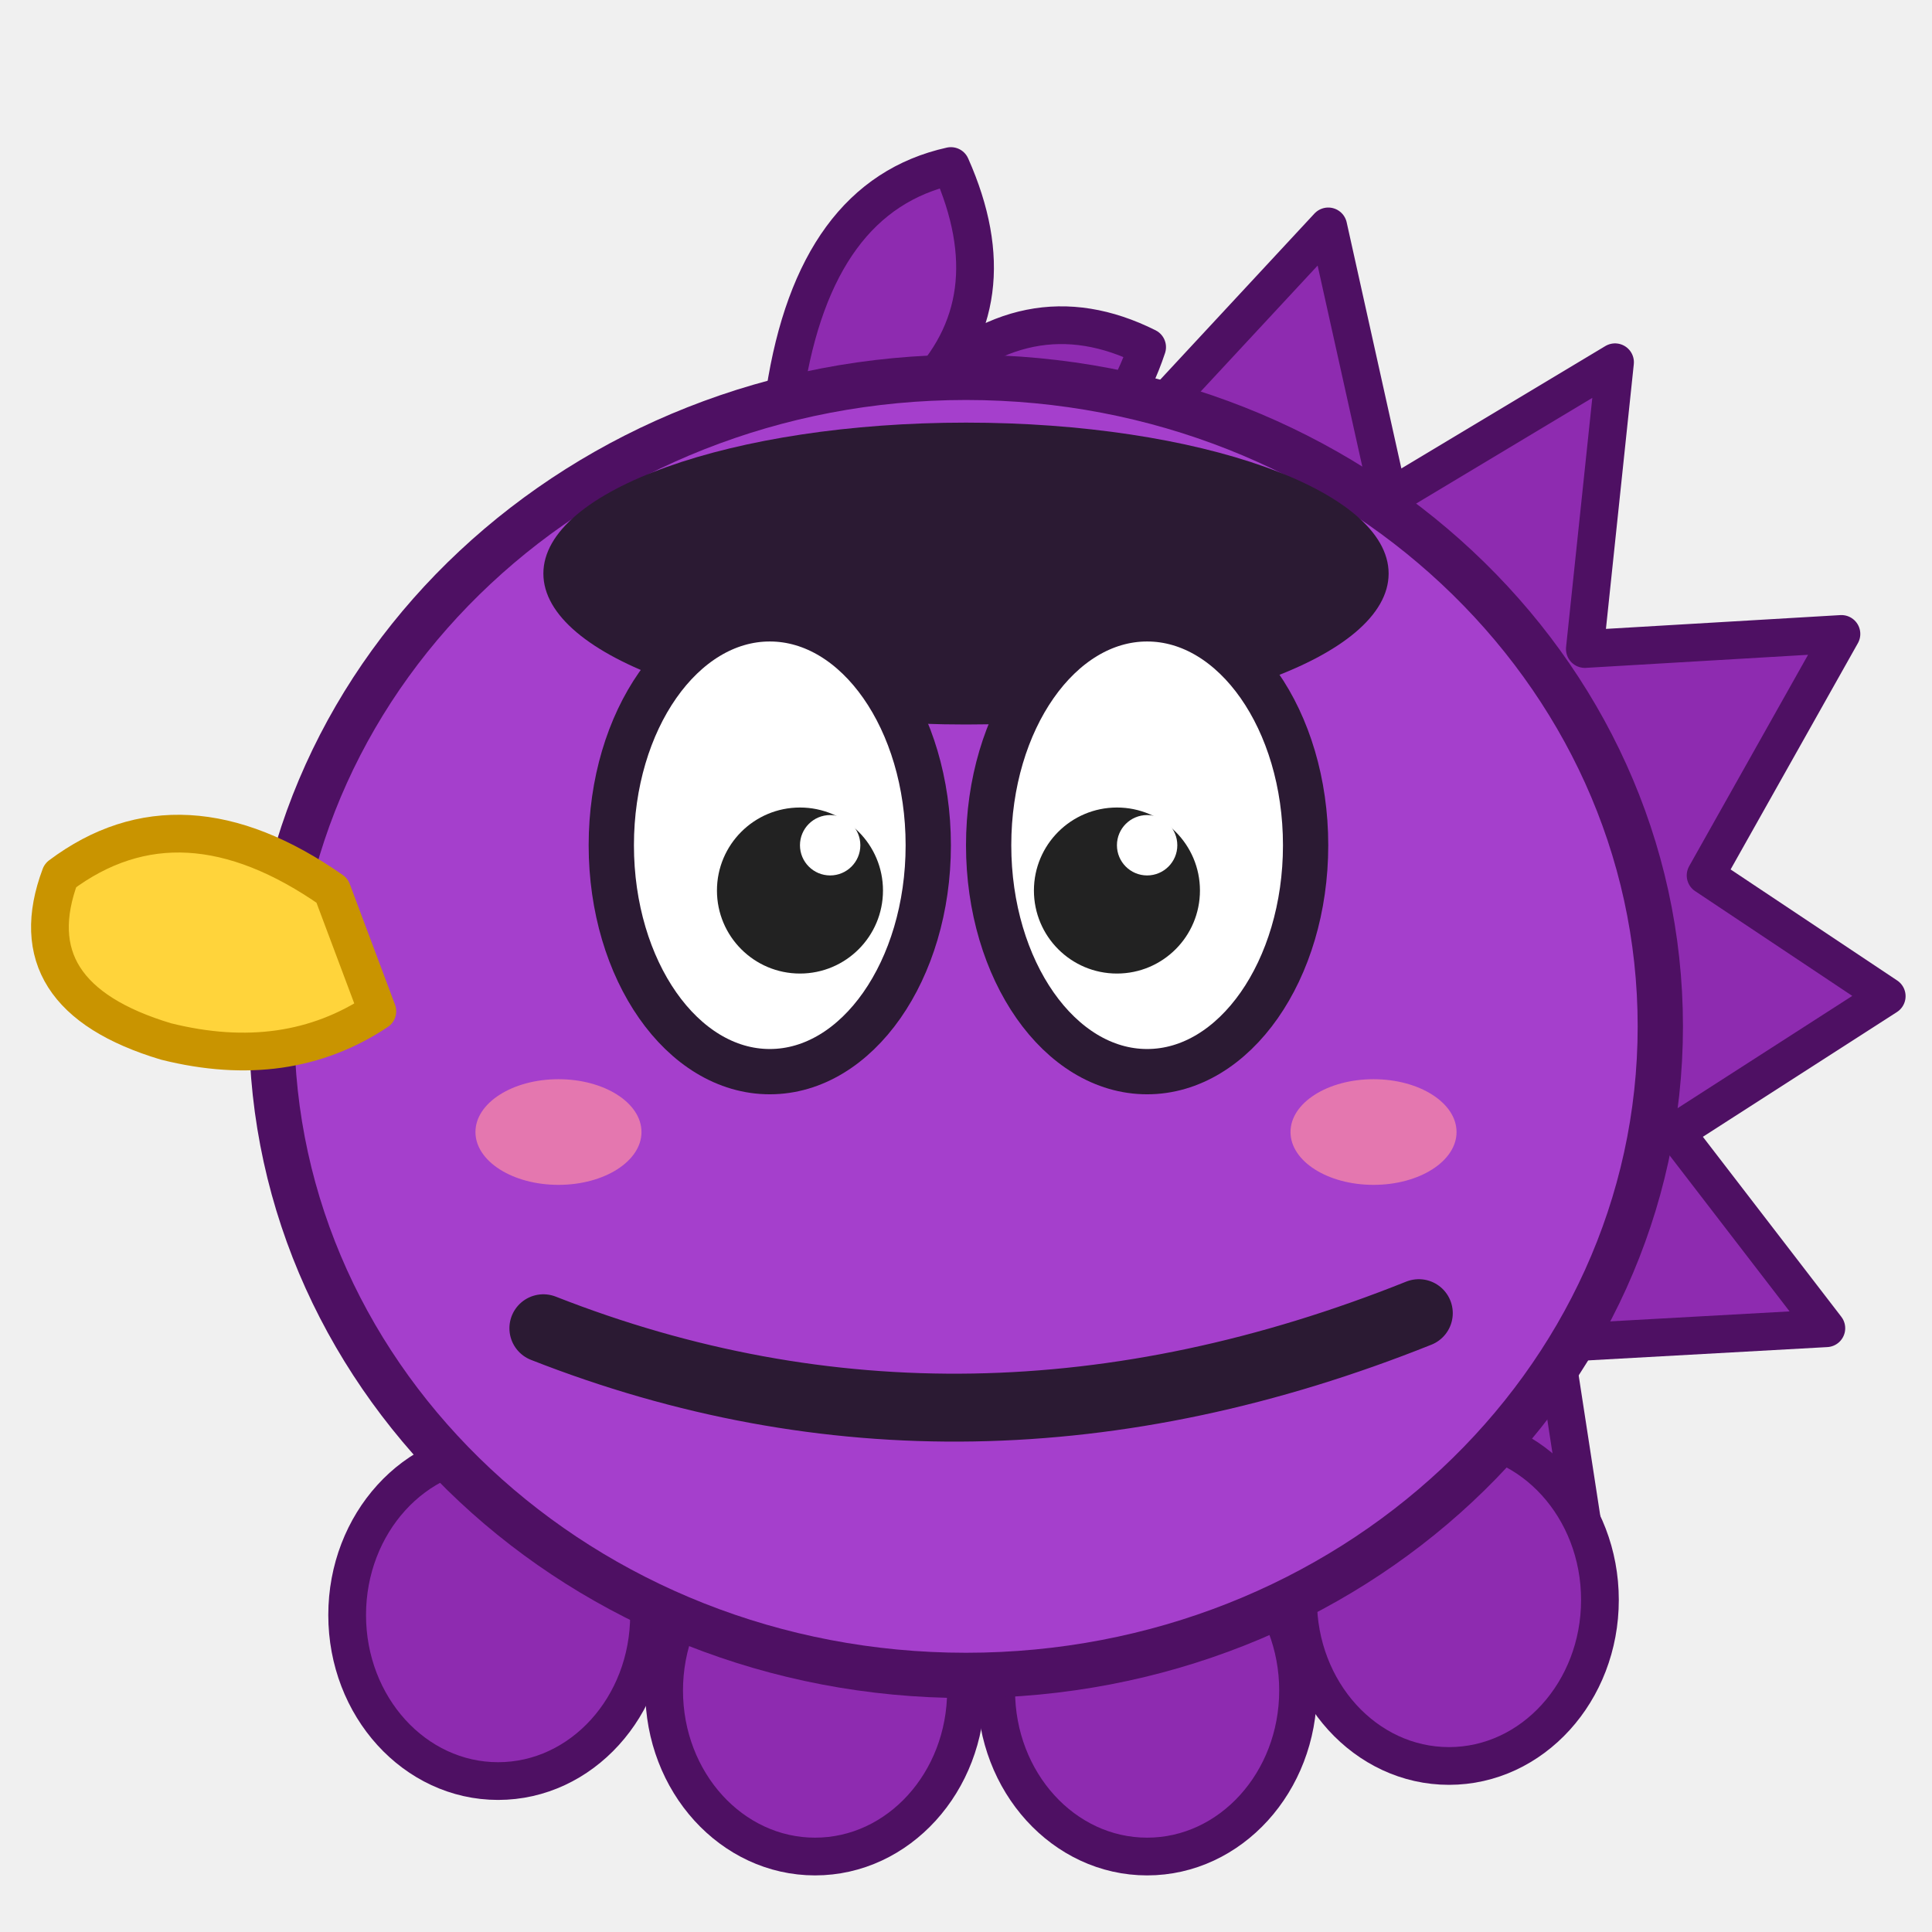
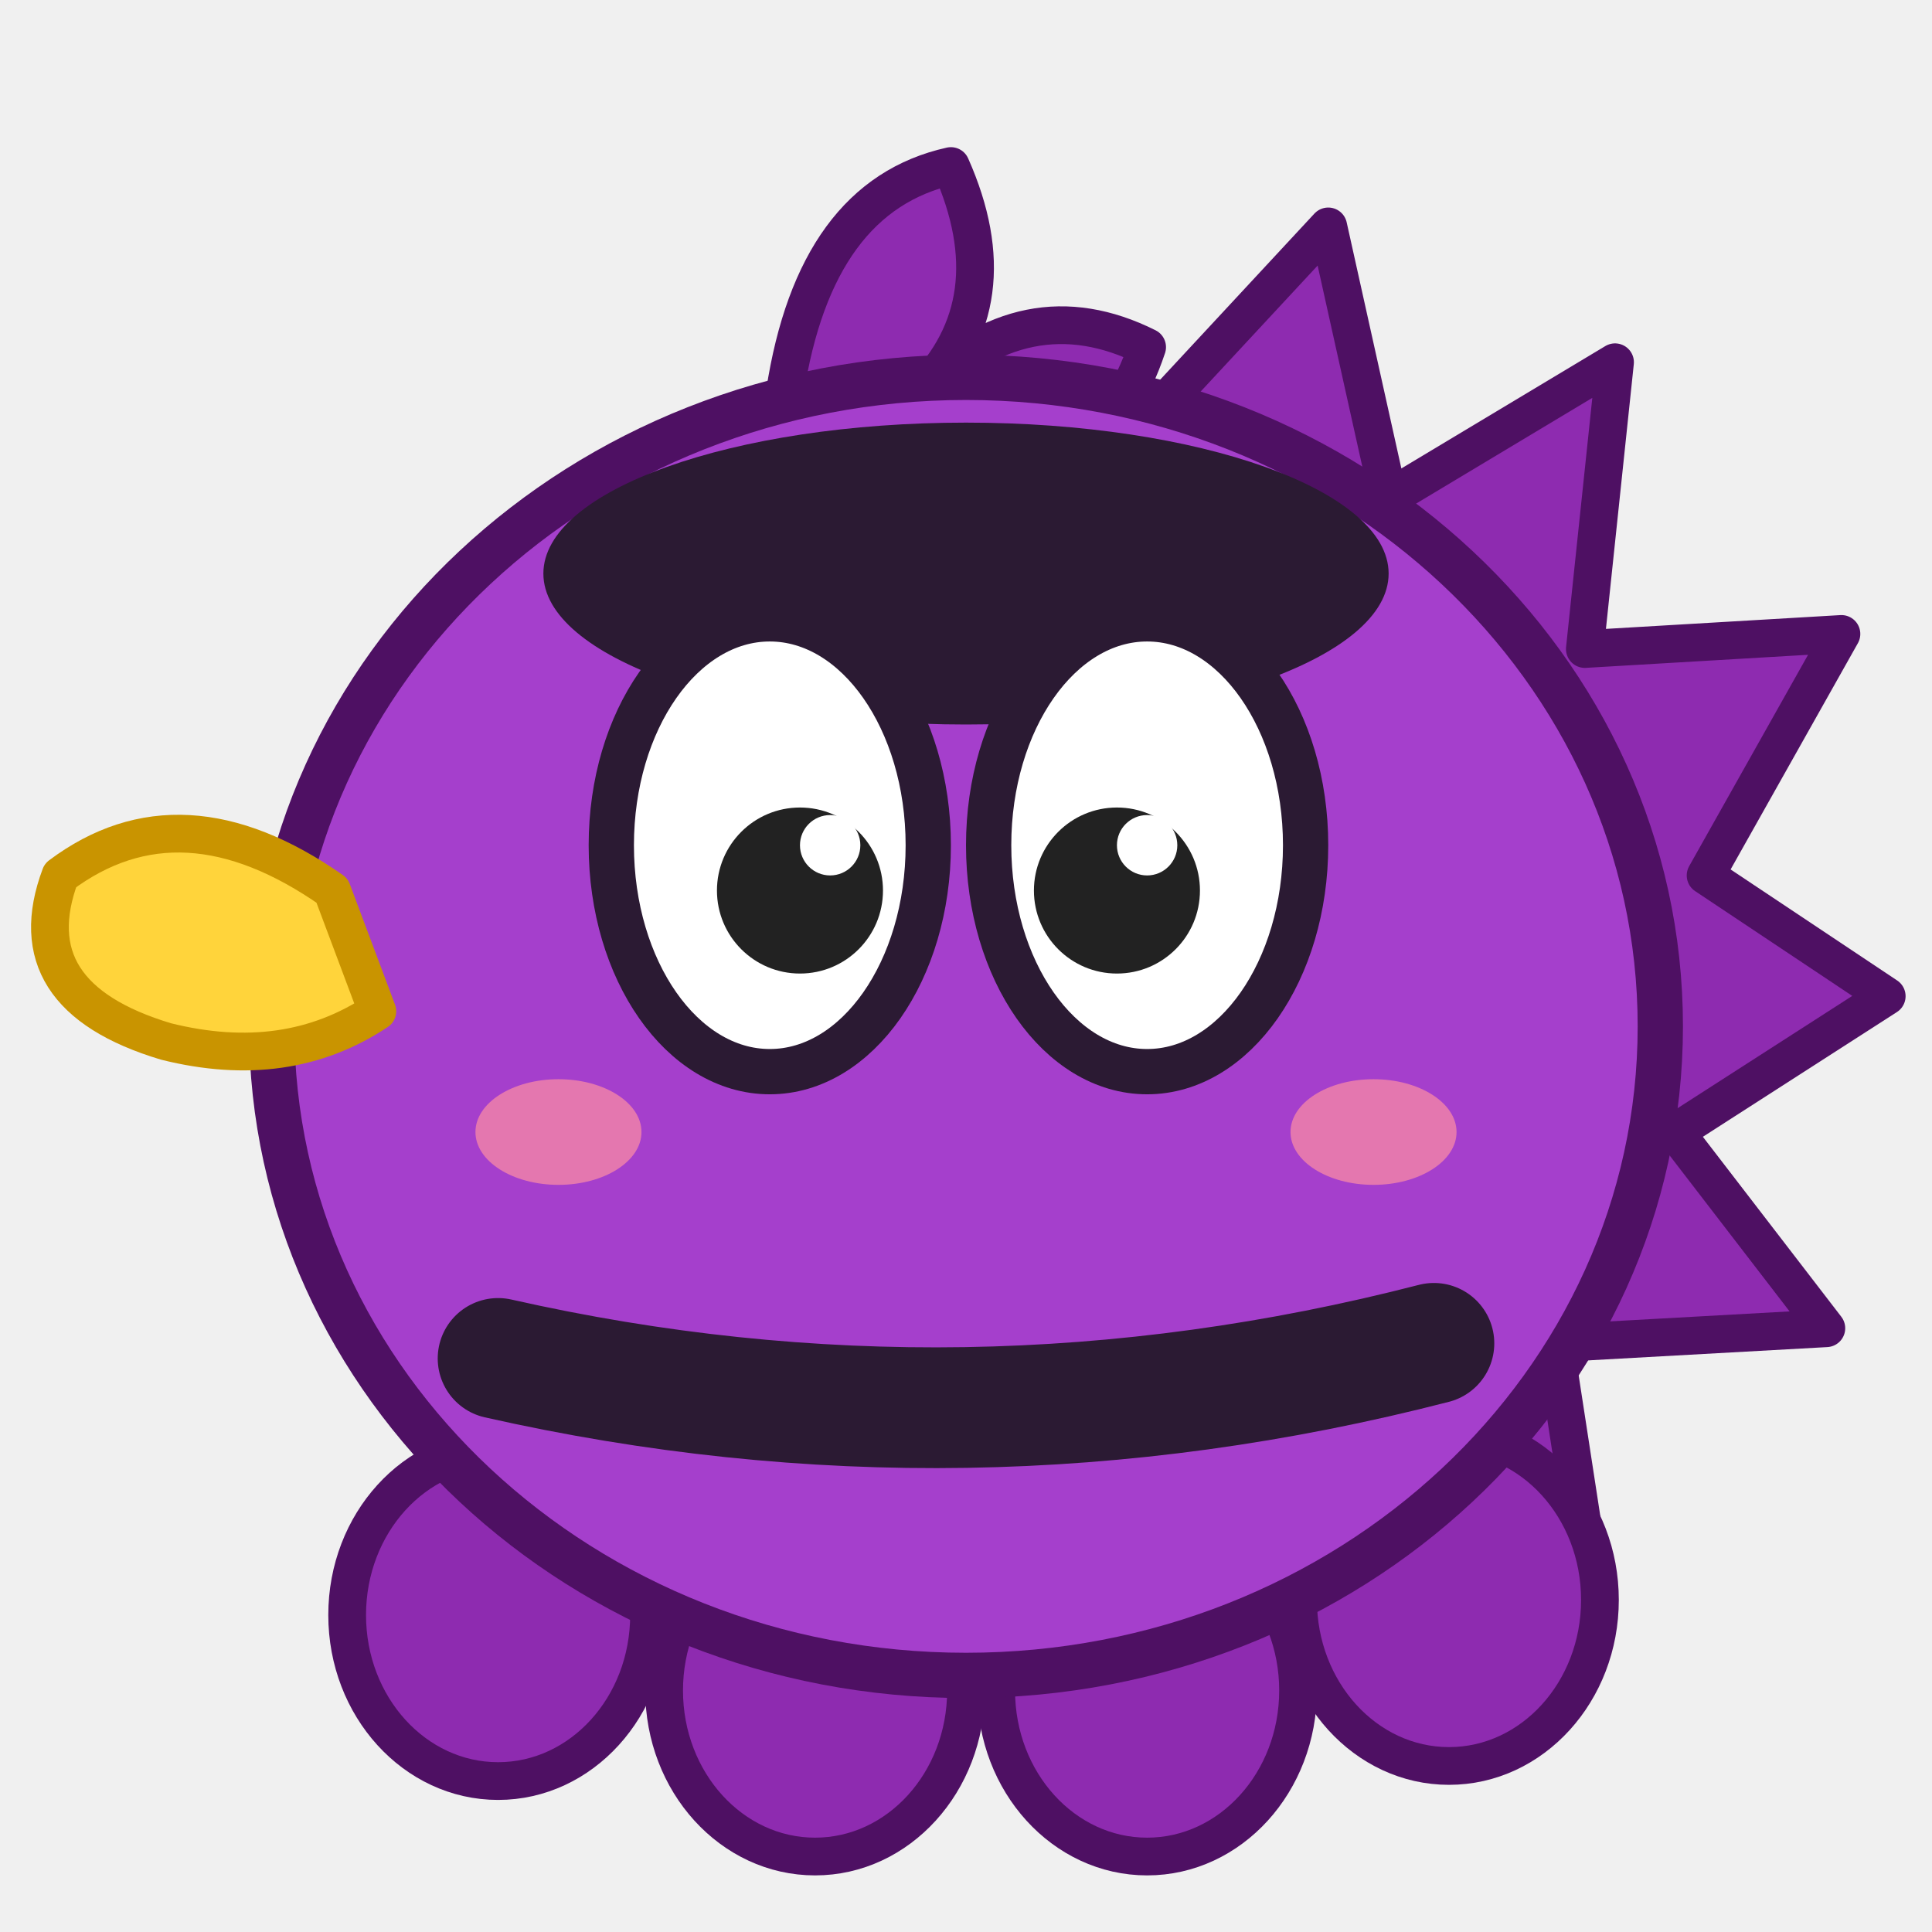
<svg xmlns="http://www.w3.org/2000/svg" viewBox="0 0 256 256" width="256" height="256">
  <path d="M150 58 L176 30 L184 66 L214 48 L210 86 L244 84 L226 116 L250 132 L222 150 L242 176 L206 178 L210 204 L170 190Z" fill="#8e2bb0" stroke="#4e1063" stroke-width="5" stroke-linejoin="round" />
  <path d="M104 52 q4 -26 22 -30 q8 18 -4 30 q14 -14 30 -6 q-6 18 -24 18Z" fill="#8e2bb0" stroke="#4e1063" stroke-width="5" stroke-linejoin="round" />
  <ellipse cx="66" cy="214" rx="20" ry="22" fill="#8e2bb0" stroke="#4e1063" stroke-width="5" />
  <ellipse cx="108" cy="224" rx="20" ry="22" fill="#8e2bb0" stroke="#4e1063" stroke-width="5" />
  <ellipse cx="152" cy="224" rx="20" ry="22" fill="#8e2bb0" stroke="#4e1063" stroke-width="5" />
  <ellipse cx="192" cy="212" rx="20" ry="22" fill="#8e2bb0" stroke="#4e1063" stroke-width="5" />
  <ellipse cx="128" cy="136" rx="92" ry="86" fill="#a53fcc" stroke="#4e1063" stroke-width="6" />
  <path d="M44 118 q-20 -14 -36 -2 q-6 16 14 22 q16 4 28 -4Z" fill="#ffd43b" stroke="#c99400" stroke-width="5" stroke-linejoin="round" />
  <ellipse cx="128" cy="76" rx="56" ry="20" fill="#2b1a33" />
  <g id="face">
    <ellipse cx="102" cy="112" rx="21" ry="30" fill="#fff" stroke="#2b1a33" stroke-width="6" />
    <ellipse cx="152" cy="112" rx="21" ry="30" fill="#fff" stroke="#2b1a33" stroke-width="6" />
    <circle cx="106" cy="118" r="11" fill="#222" />
    <circle cx="148" cy="118" r="11" fill="#222" />
    <circle cx="110" cy="112" r="4" fill="#fff" />
    <circle cx="152" cy="112" r="4" fill="#fff" />
    <ellipse cx="74" cy="150" rx="11" ry="7" fill="#ff8fa3" opacity=".7" />
    <ellipse cx="182" cy="150" rx="11" ry="7" fill="#ff8fa3" opacity=".7" />
-     <path d="M72 176 q56 22 116 -2" stroke="#2b1a33" stroke-width="9" fill="none" stroke-linecap="round" />
+     <path d="M66 180 q62 14 124 -2" stroke="#2b1a33" stroke-width="16" fill="none" stroke-linecap="round" />
  </g>
</svg>
